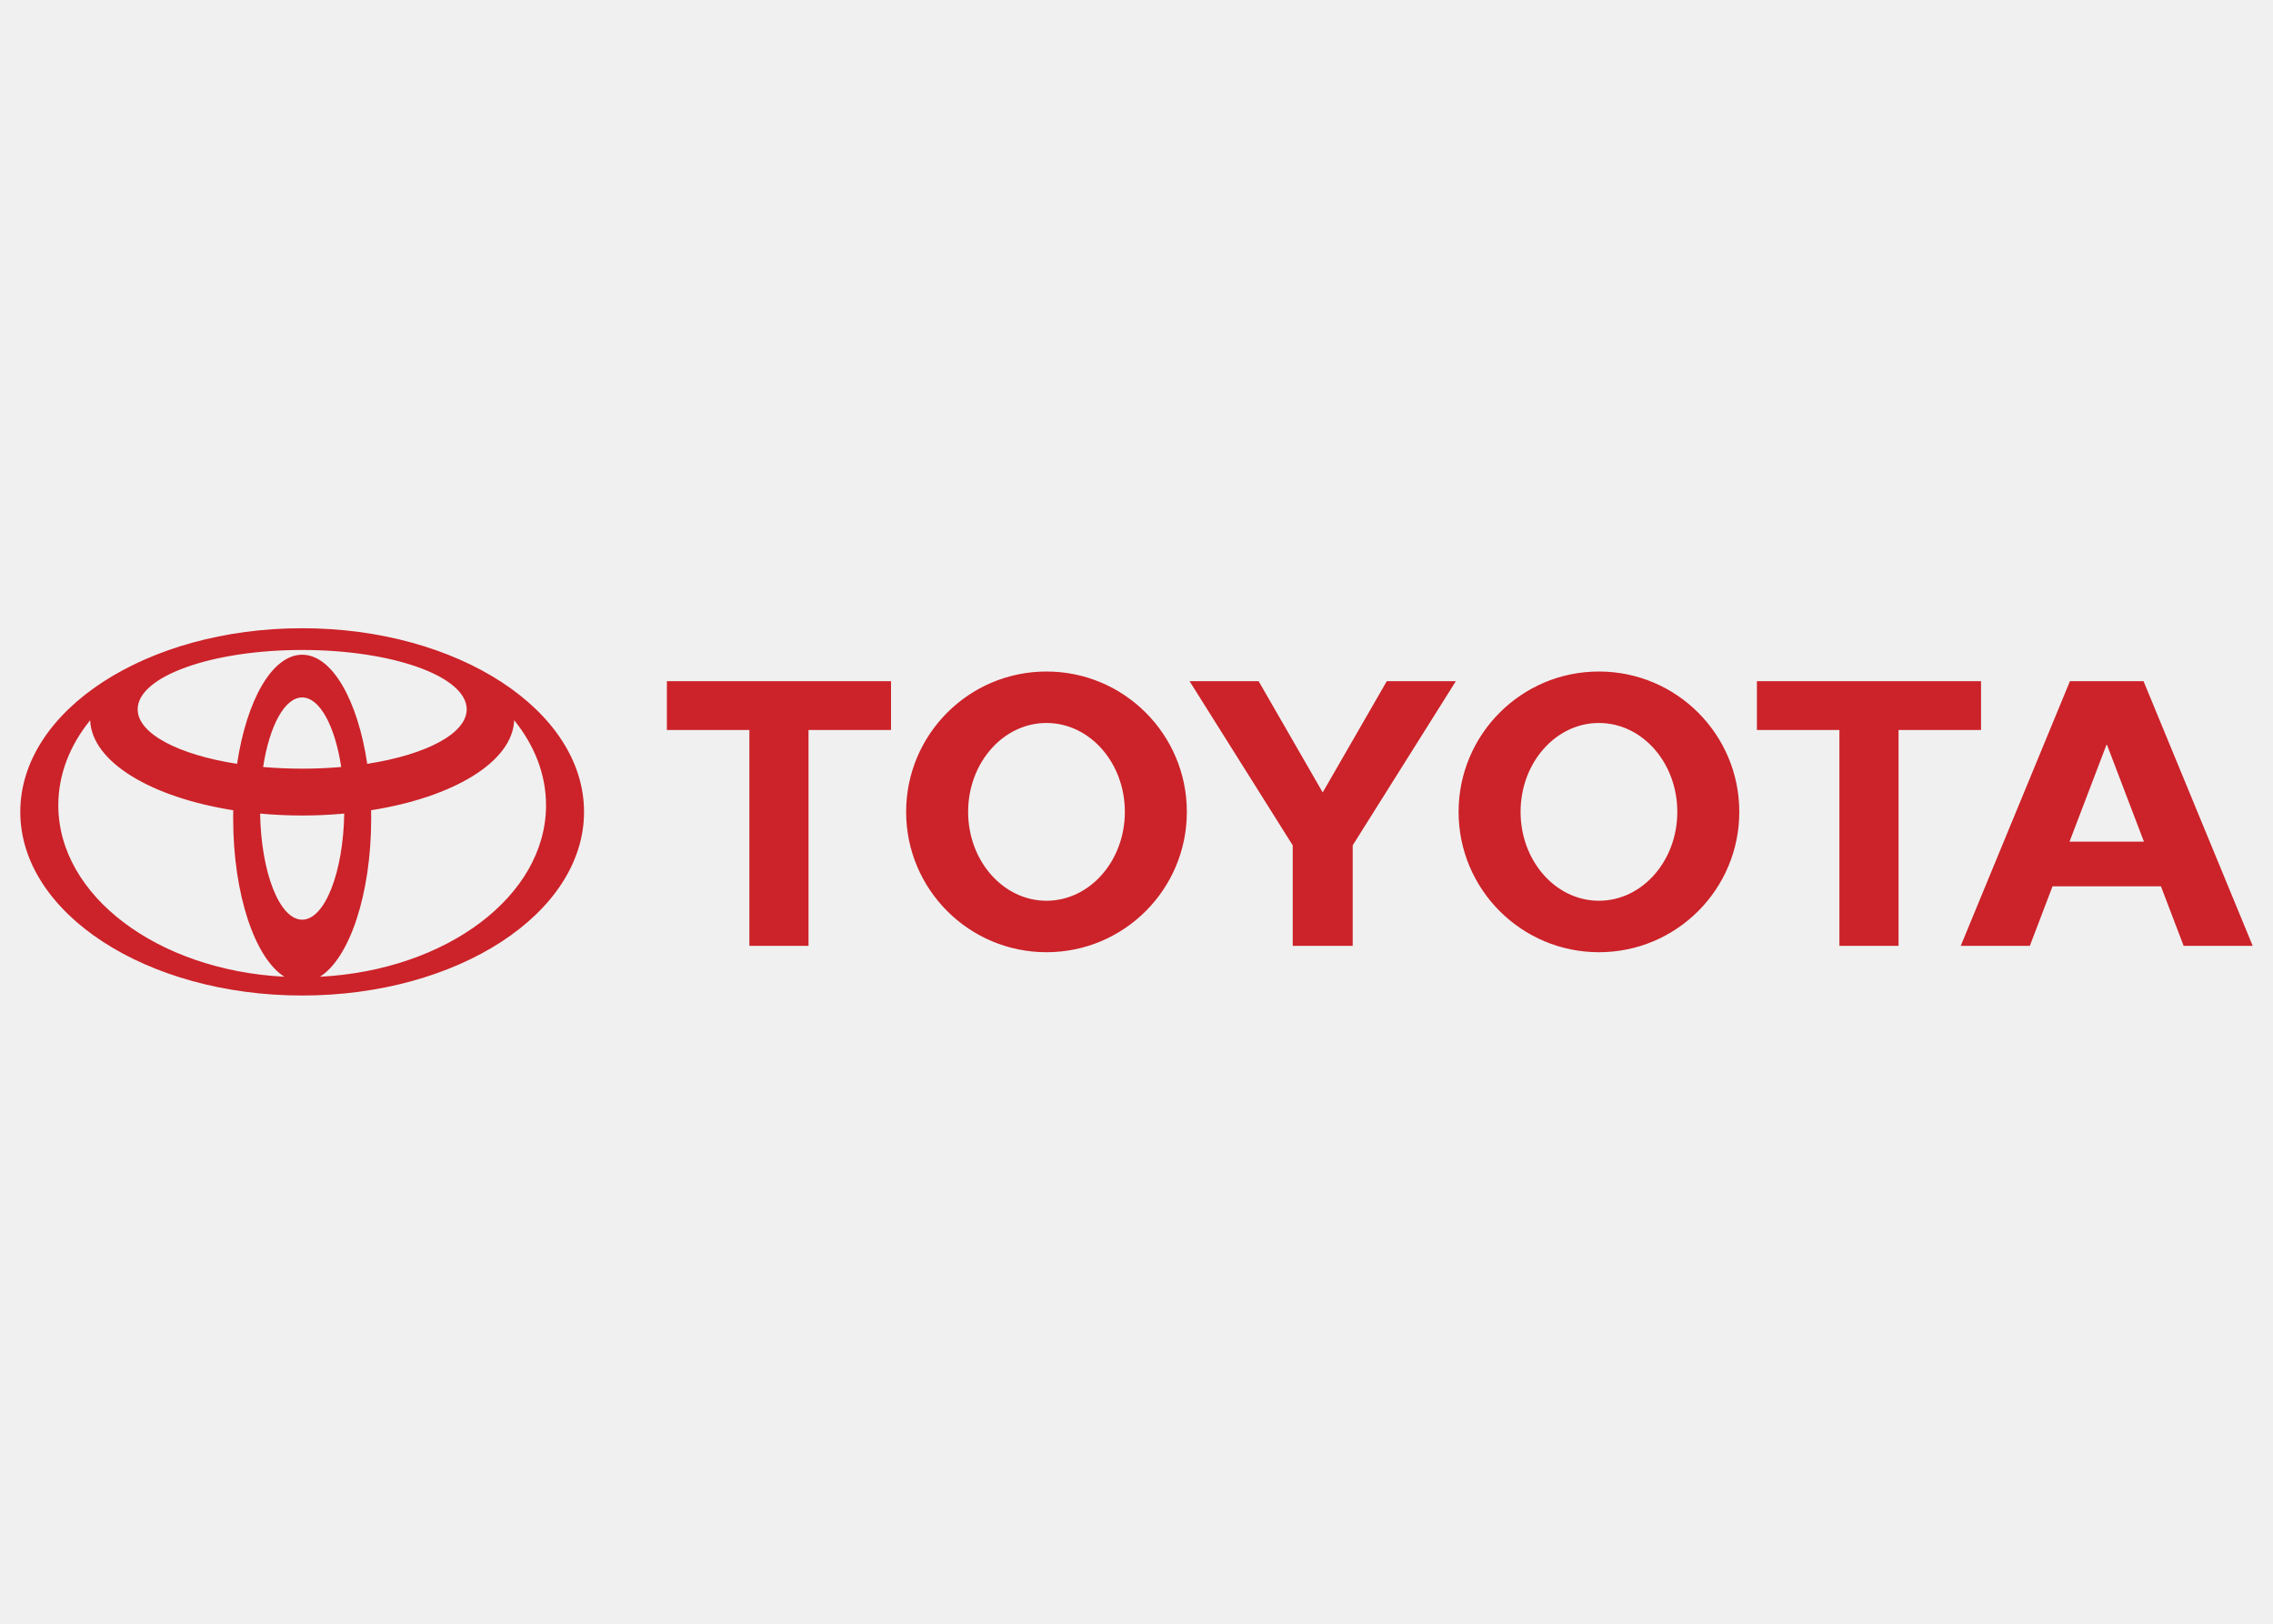
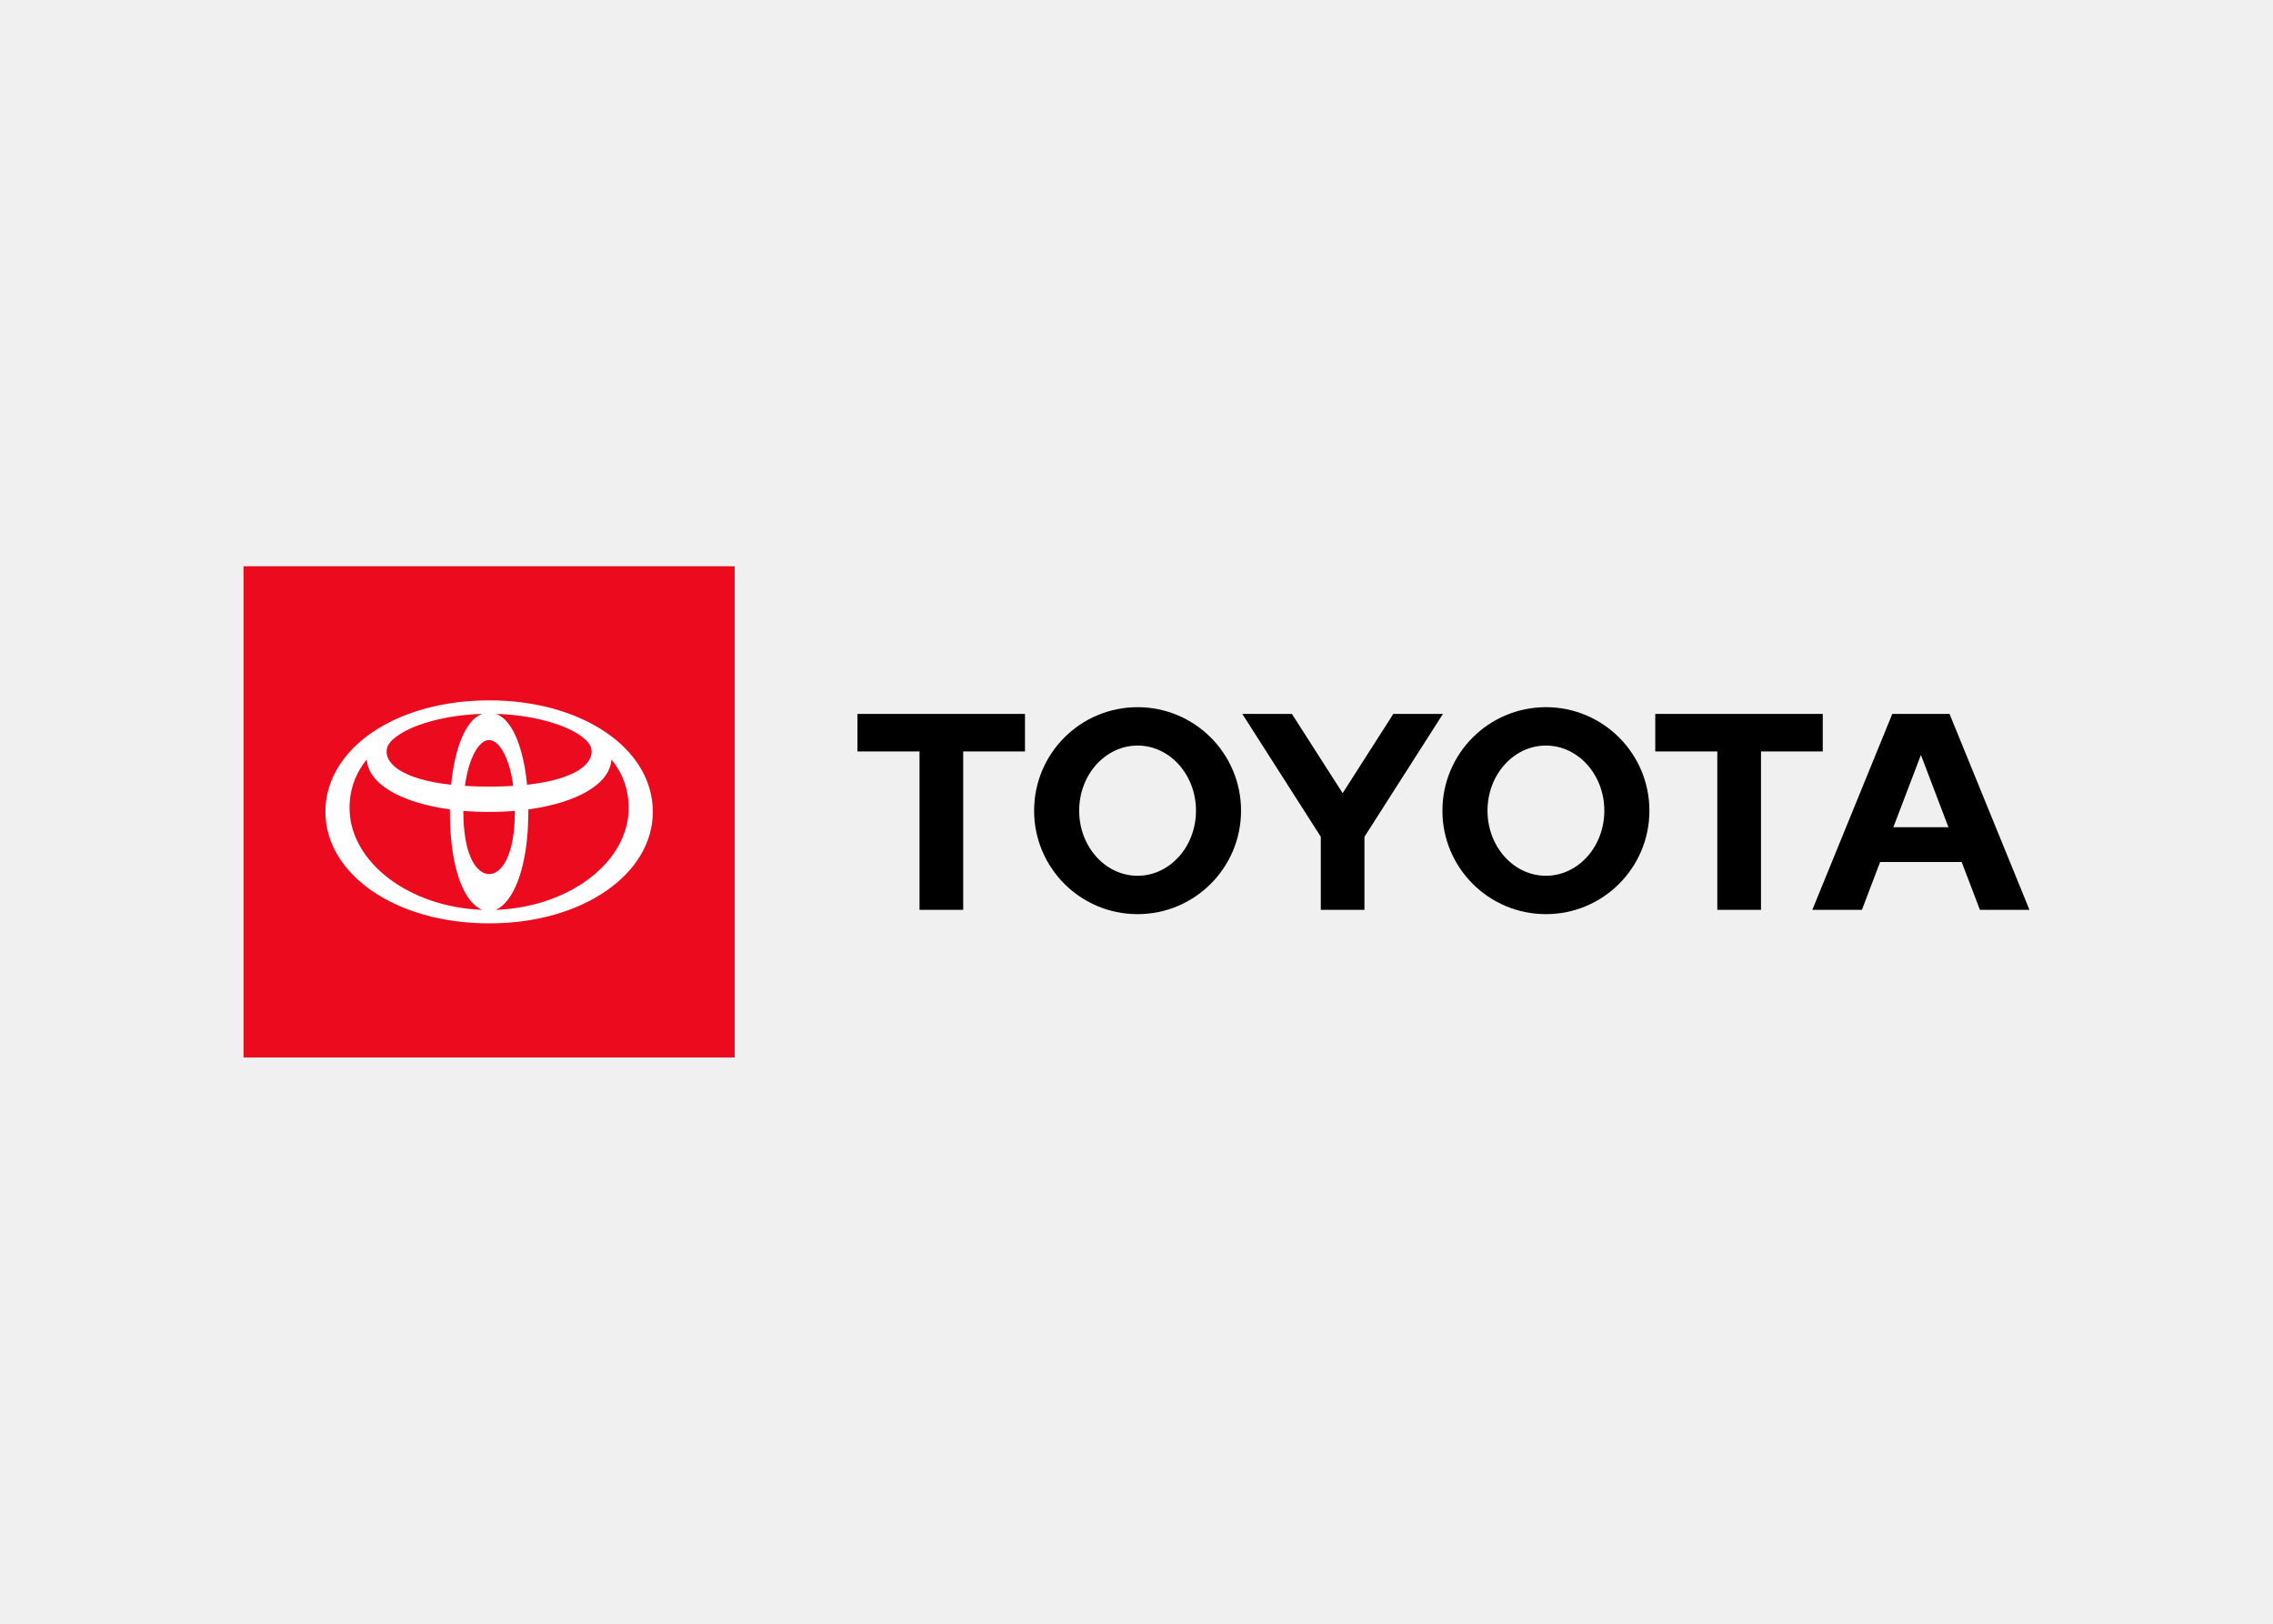
<svg xmlns="http://www.w3.org/2000/svg" viewBox="0 0 560 400" fill-rule="evenodd" clip-rule="evenodd">
-   <path d="M70.092 240.635c-7.28-4.562-12.646-20.301-12.646-39.006 0-.686.003-1.364.02-2.039l.006.009c-20.254-3.183-34.888-11.902-35.264-22.218l-.058.122c-4.955 6.159-7.784 13.281-7.784 20.868 0 22.328 24.508 40.622 55.596 42.24l.13.024zm-65.092-40.636c0-24.981 31.091-45.238 69.442-45.238 38.354 0 69.445 20.257 69.445 45.238 0 24.983-31.091 45.24-69.445 45.24-38.351 0-69.442-20.257-69.442-45.24zm69.445-38.711c7.405 0 13.704 11.234 16.038 26.907l.006-.026c14.407-2.242 24.491-7.414 24.491-13.435 0-8.077-18.149-14.619-40.535-14.619-22.383 0-40.532 6.542-40.532 14.619 0 6.021 10.084 11.19 24.488 13.435l.009.026c2.334-15.673 8.633-26.907 16.035-26.907zm4.483 79.321c31.088-1.619 55.599-19.913 55.599-42.241 0-7.587-2.832-14.708-7.784-20.868l-.061-.122c-.373 10.316-15.007 19.035-35.264 22.218l.009-.009c.014.675.02 1.353.02 2.039 0 18.705-5.369 34.445-12.646 39.006l.127-.023zm-4.483-51.253c3.214.004 6.427-.133 9.629-.411l-.003.003c-1.535-10.044-5.265-17.136-9.623-17.136s-8.086 7.092-9.623 17.136l-.003-.003c3.2.276 6.411.413 9.623.411zm0 37.201c5.575 0 10.124-11.601 10.365-26.147l.029.008c-6.914.637-13.871.637-20.785 0l.029-.008c.241 14.546 4.787 26.147 10.362 26.147zm284.91-26.558c0-19.093 15.482-34.575 34.575-34.575 19.102 0 34.58 15.482 34.58 34.575 0 19.098-15.481 34.574-34.58 34.574-19.093 0-34.575-15.476-34.575-34.574zm34.575 21.896c10.663 0 19.31-9.806 19.31-21.899 0-12.091-8.647-21.897-19.31-21.897-10.663 0-19.305 9.806-19.305 21.897 0 12.096 8.645 21.899 19.305 21.899zm73.815-42.067v53.176h-14.573v-53.176h.053-20.374v-12.021h55.215v12.021h-20.321zm37.946 38.508l-.012.014-5.589 14.657h-17.02l26.901-65.2h18.134l26.895 65.2h-17.014l-5.589-14.657-.017-.014h-26.689zm13.347-11.005h9.169l-.006.003-9.102-23.863h-.125l-9.102 23.863-.005-.003h9.171zm-319.844-27.503v53.176h-14.569v-53.176h.052-20.376v-12.021h55.217v12.021h-20.324zm24.051 20.171c0-19.093 15.482-34.575 34.581-34.575 19.096 0 34.577 15.482 34.577 34.575 0 19.098-15.481 34.574-34.577 34.574-19.099 0-34.581-15.476-34.581-34.574zm34.581 21.896c10.66 0 19.307-9.806 19.307-21.899 0-12.091-8.647-21.897-19.307-21.897-10.663 0-19.308 9.806-19.308 21.897 0 12.096 8.645 21.899 19.308 21.899zm68.049 11.109h7.387v-24.755l25.418-40.442h-17.014l-15.791 27.405-15.786-27.405h-17.014l25.415 40.442v24.755h7.385z" fill="#cc2229" />
+   <path fill="#eb0a1e" d="M60 139.499h121.002v121.002h-121.002z" />
+   <path d="M466.47 203.774l6.788-17.801 6.778 17.801h-13.567zm13.835-27.91h-14.098l-19.701 48.268h12.213l4.487-11.779h20.098l4.489 11.779h12.209l-19.697-48.268zm-99.435 39.876c-7.956 0-14.394-7.177-14.394-16.034 0-8.858 6.438-16.04 14.394-16.04 7.943 0 14.391 7.182 14.391 16.04-.001 8.857-6.448 16.034-14.391 16.034m0-41.531c-14.083 0-25.501 11.416-25.501 25.496 0 14.08 11.417 25.49 25.501 25.49 14.074 0 25.497-11.411 25.497-25.49 0-14.08-11.423-25.496-25.497-25.496m-100.609 41.531c-7.943 0-14.385-7.177-14.385-16.034 0-8.858 6.443-16.04 14.385-16.04 7.952 0 14.395 7.182 14.395 16.04 0 8.857-6.443 16.034-14.395 16.034m0-41.531c-14.08 0-25.486 11.416-25.486 25.496 0 14.08 11.406 25.49 25.486 25.49s25.496-11.411 25.496-25.49c.001-14.08-11.417-25.496-25.496-25.496m63.019 1.655l-12.493 19.529-12.502-19.529h-12.218l19.339 30.269v17.999h10.755v-17.994l19.337-30.273h-12.218v-.001zm105.796 0h-41.267v9.256h15.284v39.012h10.765v-39.012h15.217v-9.256h.001zm-237.822 9.256h15.289v39.012h10.76v-39.012h15.223v-9.256h-41.272v9.256z" />
+   <path d="M120.501 172.531c-22.847 0-40.334 11.782-40.334 27.469 0 15.171 17.041 27.469 40.334 27.469 23.293 0 40.334-12.298 40.334-27.469 0-15.688-17.487-27.469-40.334-27.469zm25.149 11.782c.84 3.386-3.104 7.618-15.796 9.003-.845-8.624-3.402-15.91-7.642-17.454 5.707.161 11.117 1.126 15.834 2.837 4.411 1.665 7.152 3.788 7.605 5.614zm-18.799 15.555c0 10.927-3.282 15.457-6.35 15.457-3.068 0-6.35-4.529-6.35-15.457l.001-.114c2.039.173 4.162.263 6.35.263 2.188 0 4.311-.09 6.35-.263l.001.114zm-6.352-6.09c-2.14 0-4.12-.061-5.95-.174.964-7.146 3.524-11.3 5.952-11.3 2.427 0 4.988 4.154 5.952 11.3-1.831.113-3.811.174-5.953.174zm-25.151-9.465c.451-1.817 3.166-3.928 7.537-5.589 4.733-1.727 10.169-2.701 15.905-2.862-4.24 1.543-6.797 8.829-7.642 17.454-12.695-1.383-16.64-5.616-15.799-9.003zm-9.232 14.698c0-4.626 1.549-8.624 4.245-11.934.349 6.134 8.645 10.708 20.476 12.313l-.002.477c0 14.799 3.794 22.644 8 24.264-18.06-.648-32.719-11.772-32.719-25.121zm35.979 25.124c4.234-1.691 8.073-10.108 8.073-24.266l-.002-.477c11.83-1.606 20.127-6.18 20.476-12.313 2.696 3.31 4.245 7.308 4.245 11.934 0 13.366-14.699 24.501-32.792 25.123z" fill="#fff" />
</svg>
